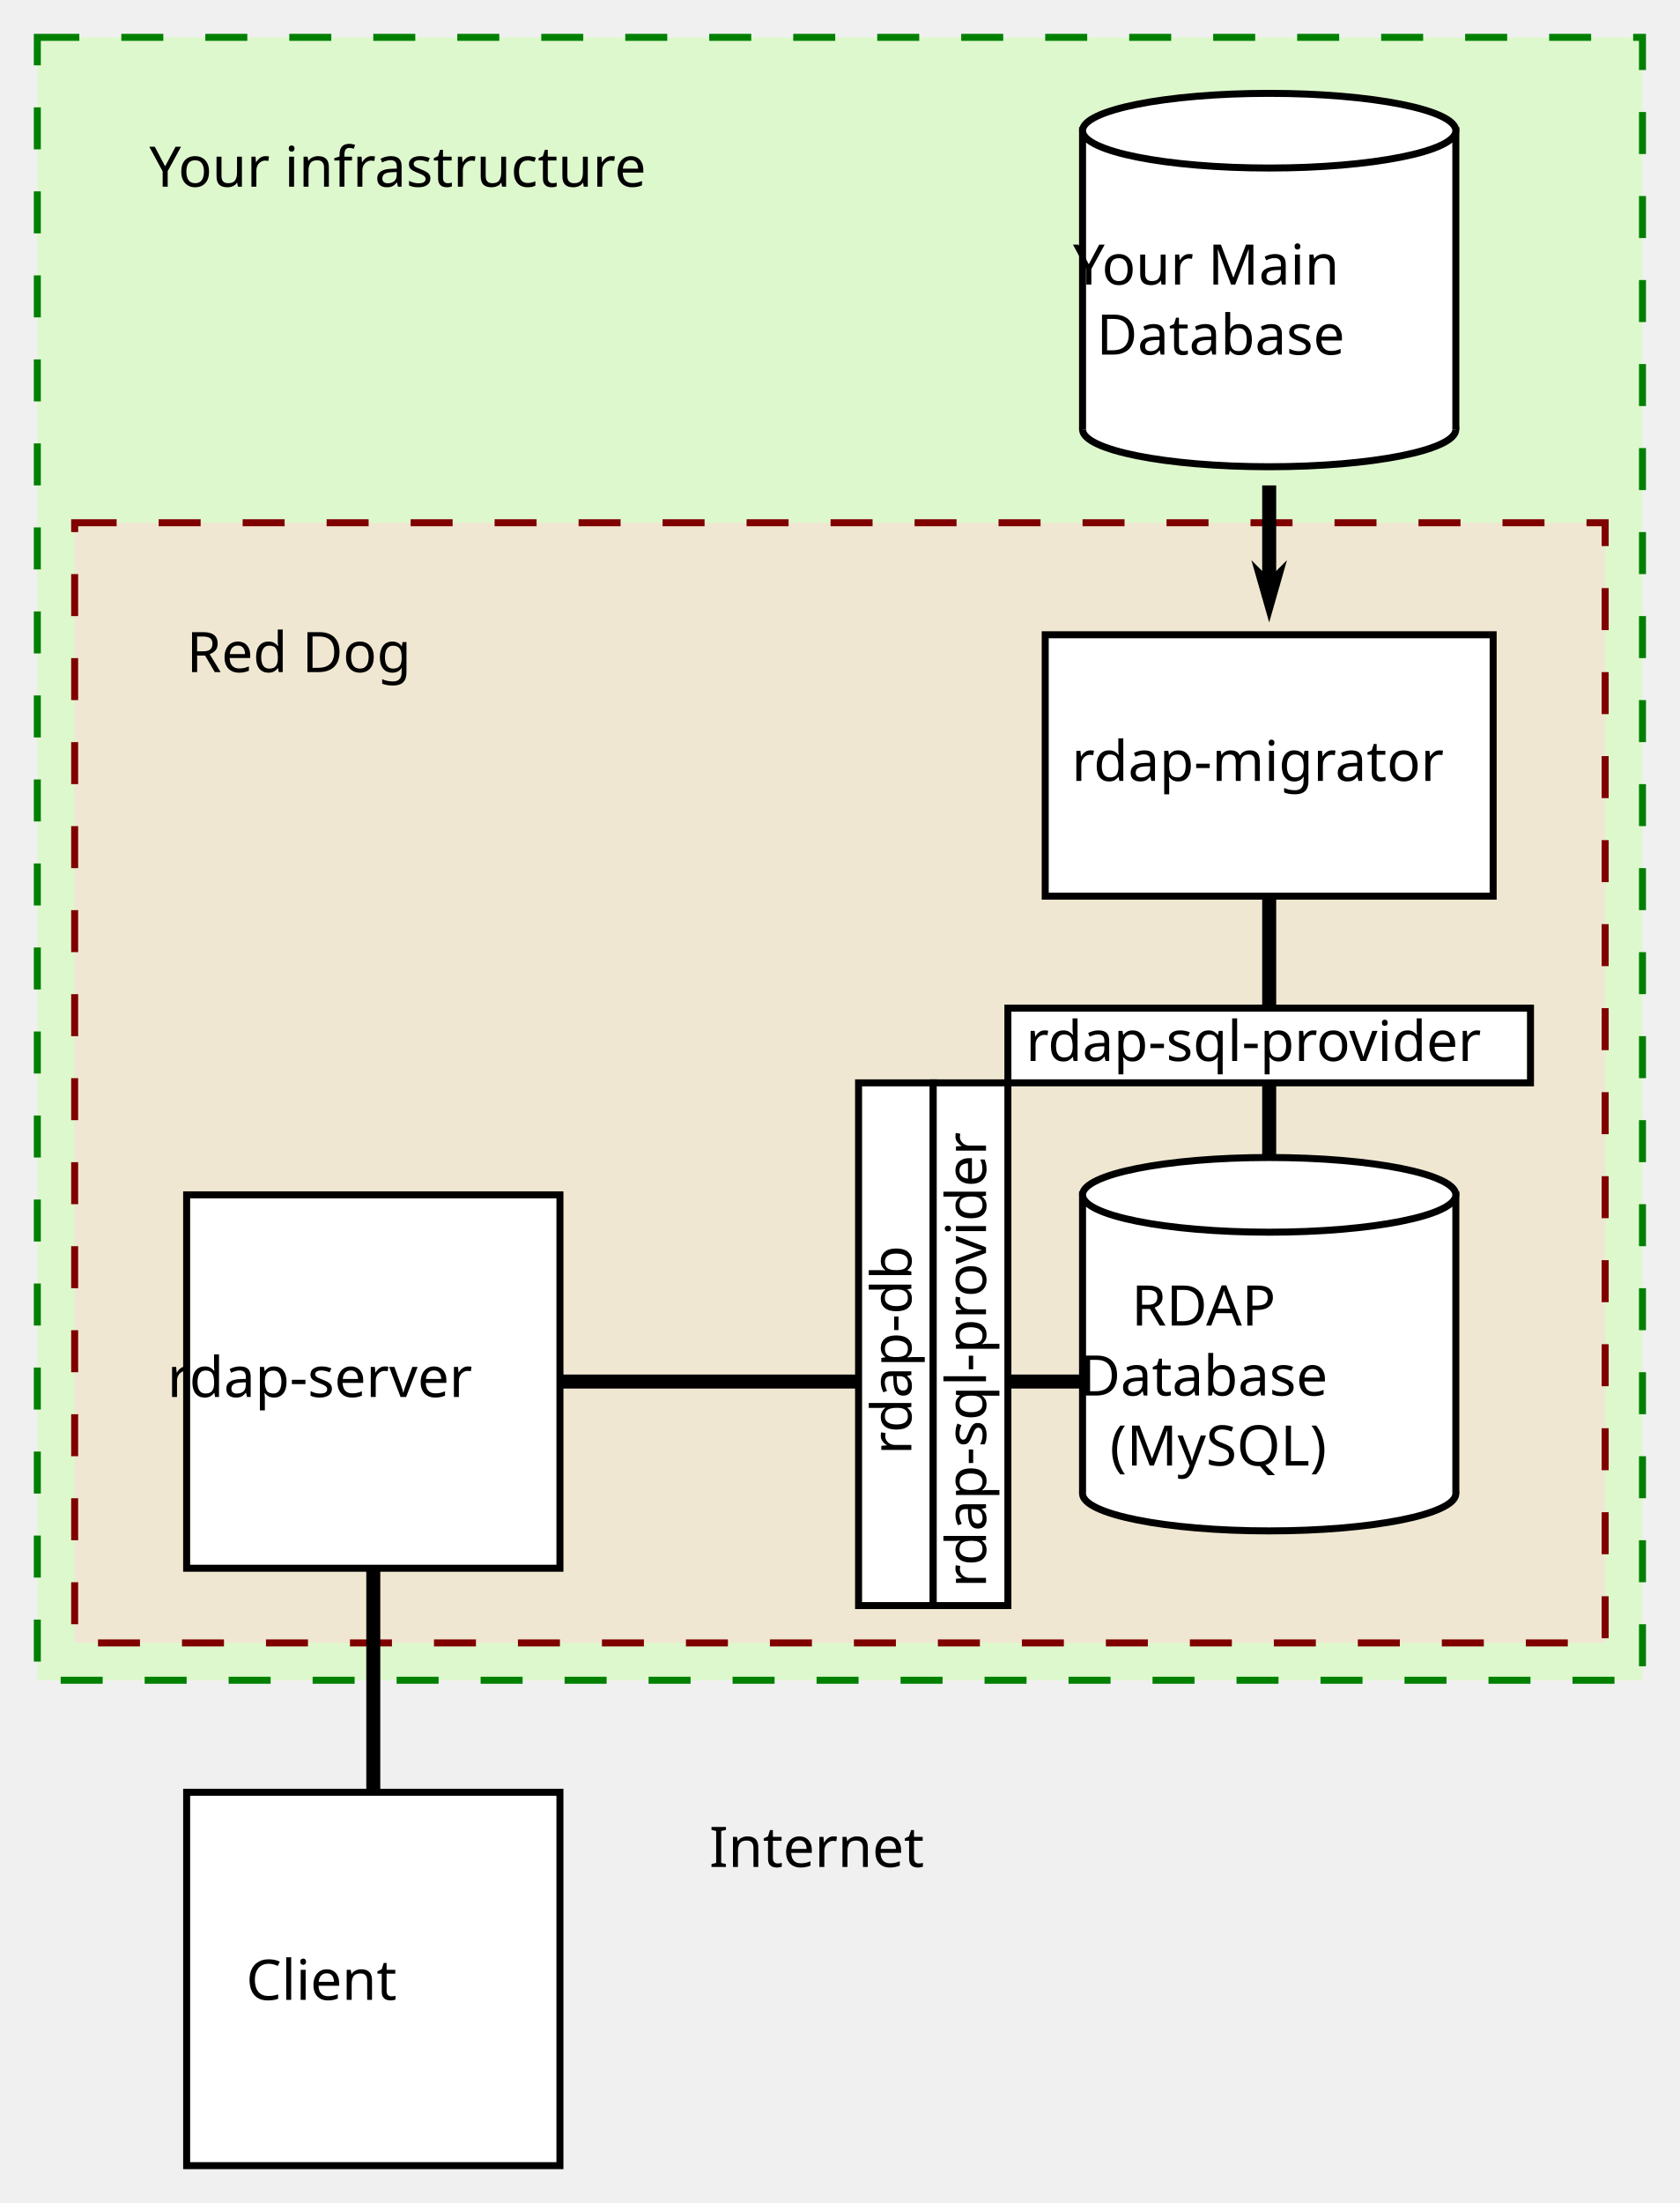
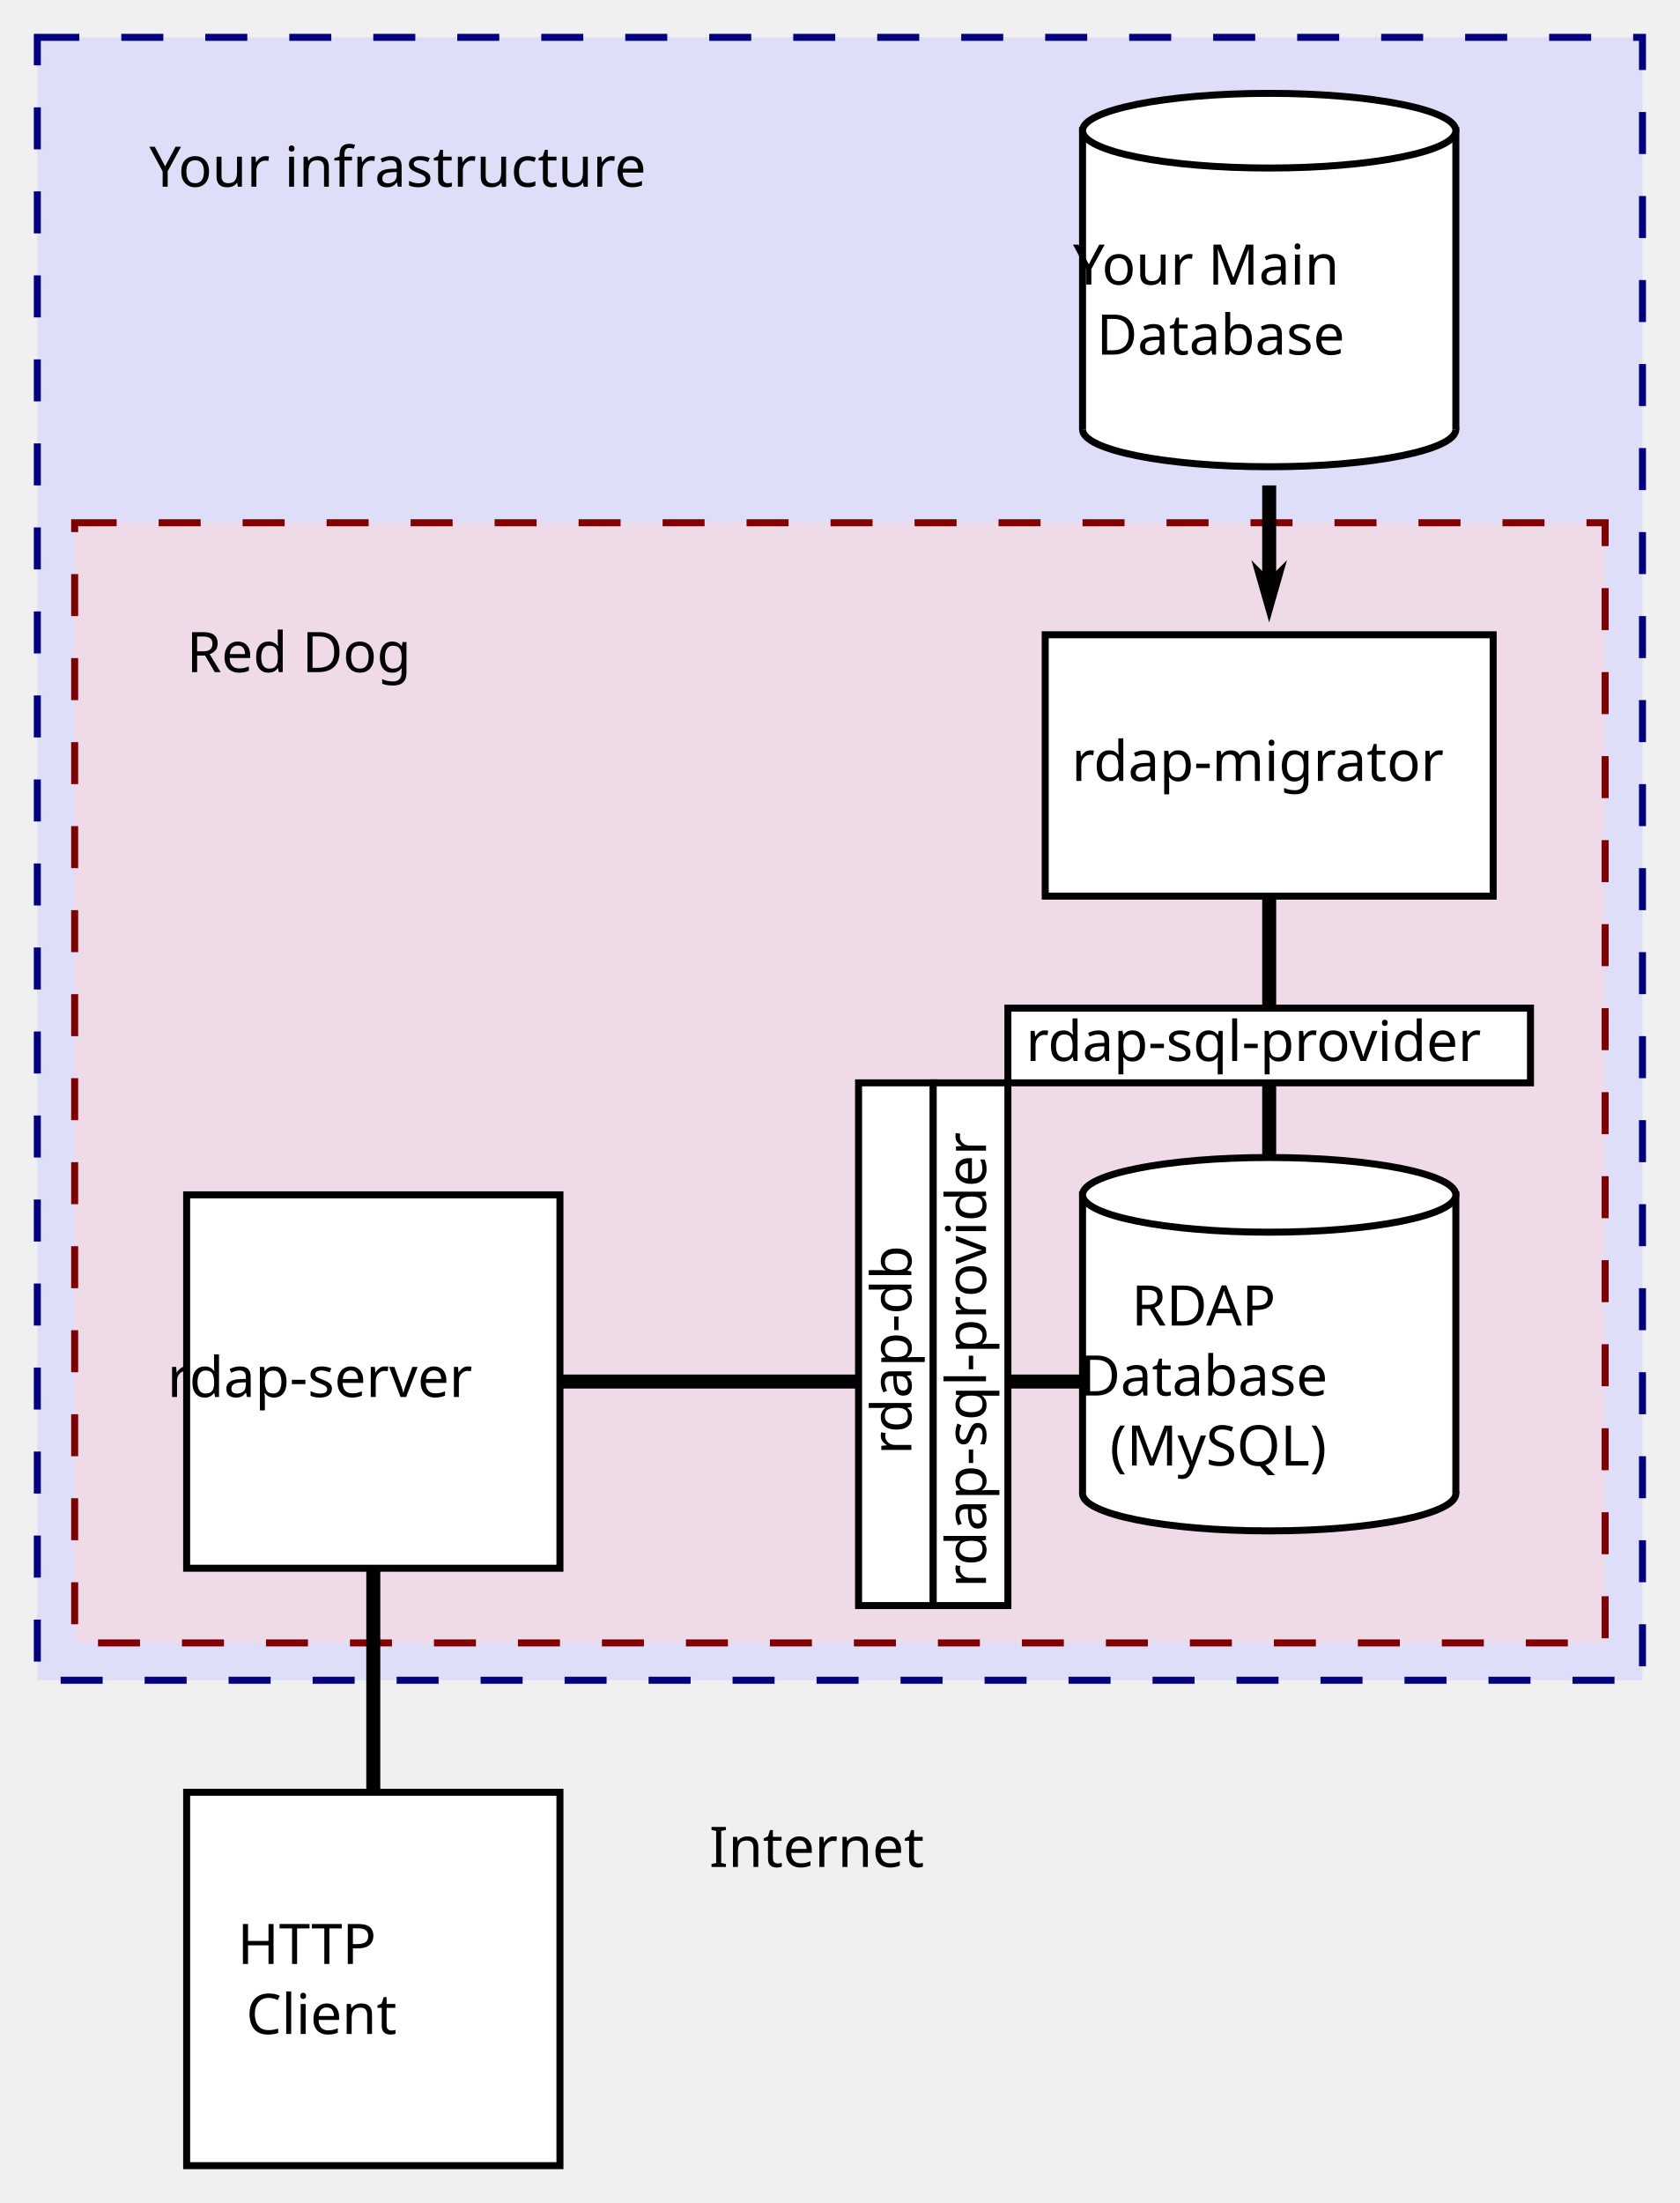
<svg xmlns="http://www.w3.org/2000/svg" width="360" height="472" id="svg2" version="1.1">
  <defs id="defs4">
    <marker orient="auto" refY="0" refX="0" id="Arrow1Send" style="overflow:visible">
      <path id="path3857" d="M 0,0 5,-5 -12.5,0 5,5 0,0 z" style="fill-rule:evenodd;stroke:#000000;stroke-width:1pt" transform="matrix(-0.2,0,0,-0.2,-1.2,0)" />
    </marker>
    <marker orient="auto" refY="0" refX="0" id="Arrow1Sstart" style="overflow:visible">
      <path id="path3854" d="M 0,0 5,-5 -12.5,0 5,5 0,0 z" style="fill-rule:evenodd;stroke:#000000;stroke-width:1pt" transform="matrix(0.2,0,0,0.2,1.2,0)" />
    </marker>
    <marker orient="auto" refY="0" refX="0" id="Arrow1Lstart" style="overflow:visible">
      <path id="path3842" d="M 0,0 5,-5 -12.5,0 5,5 0,0 z" style="fill-rule:evenodd;stroke:#000000;stroke-width:1pt" transform="matrix(0.8,0,0,0.8,10,0)" />
    </marker>
  </defs>
  <g id="layer1" transform="translate(0,-580.3622)">
-     <rect style="fill:#ccffaa;fill-opacity:0.502;stroke:#008000;stroke-width:1.5;stroke-linecap:butt;stroke-linejoin:miter;stroke-miterlimit:4;stroke-opacity:1;stroke-dasharray:9, 9;stroke-dashoffset:0" id="rect3832" width="344" height="352" x="8" y="588.362" />
+     <rect style="fill:#ccccff;fill-opacity:0.502;stroke:#000080;stroke-width:1.5;stroke-linecap:butt;stroke-linejoin:miter;stroke-miterlimit:4;stroke-opacity:1;stroke-dasharray:9, 9;stroke-dashoffset:0" id="rect3832" width="344" height="352" x="8" y="588.362" />
    <rect style="fill:#ffd5d5;fill-opacity:0.502;stroke:#800000;stroke-width:1.5;stroke-linecap:butt;stroke-linejoin:miter;stroke-miterlimit:4;stroke-opacity:1;stroke-dasharray:9, 9;stroke-dashoffset:0" id="rect5604" width="328" height="240" x="16" y="692.362" />
    <g id="g3871">
      <rect y="836.362" x="40" height="80" width="80" id="rect2987" style="fill:#ffffff;fill-opacity:1;stroke:#000000;stroke-width:1.5;stroke-linecap:butt;stroke-linejoin:miter;stroke-miterlimit:4;stroke-opacity:1;stroke-dasharray:none;stroke-dashoffset:0" />
      <text id="text2989" y="879.673" x="79.461" style="font-size:12px;font-style:normal;font-weight:normal;text-align:center;line-height:125%;letter-spacing:0px;word-spacing:0px;text-anchor:middle;fill:#000000;fill-opacity:1;stroke:none;font-family:Sans" xml:space="preserve">
        <tspan id="tspan3005" y="879.673" x="79.461">rdap-server</tspan>
      </text>
    </g>
    <g id="g3813" transform="translate(-136.1904,52.47363)">
      <rect y="911.889" x="176.19" height="80" width="80" id="rect3013" style="fill:#ffffff;fill-opacity:1;stroke:#000000;stroke-width:1.5;stroke-linecap:butt;stroke-linejoin:miter;stroke-miterlimit:4;stroke-opacity:1;stroke-dasharray:none;stroke-dashoffset:0" />
-       <text id="text2993" y="956.362" x="216" style="font-size:12px;font-style:normal;font-weight:normal;text-align:center;line-height:125%;letter-spacing:0px;word-spacing:0px;text-anchor:middle;fill:#000000;fill-opacity:1;stroke:none;font-family:Sans" xml:space="preserve">
-         <tspan y="956.362" x="216" id="tspan2995">Client</tspan>
+       <text id="text2993" y="948.678" x="216" style="font-size:12px;font-style:normal;font-weight:normal;text-align:center;line-height:125%;letter-spacing:0px;word-spacing:0px;text-anchor:middle;fill:#000000;fill-opacity:1;stroke:none;font-family:Sans" xml:space="preserve">
+         <tspan y="948.678" x="216" id="tspan2995">HTTP</tspan>
+         <tspan y="963.678" x="216" id="tspan3826">Client</tspan>
      </text>
    </g>
    <path style="fill:none;stroke:#000000;stroke-width:3;stroke-linecap:butt;stroke-linejoin:miter;stroke-miterlimit:4;stroke-opacity:1;stroke-dasharray:none;marker-end:none" d="m 272,772.362 0,56" id="path4630" />
    <g id="g3862">
      <path transform="translate(-88,556.3622)" d="m 400,344 c 0,4.418 -17.909,8 -40,8 -22.091,0 -40,-3.582 -40,-8 0,-4.418 17.909,-8 40,-8 22.091,0 40,3.582 40,8 z" id="path3023" style="fill:#ffffff;fill-opacity:1;stroke:#000000;stroke-width:1.5;stroke-linecap:butt;stroke-linejoin:miter;stroke-miterlimit:4;stroke-opacity:1;stroke-dasharray:none;stroke-dashoffset:0" />
      <path id="rect3019" d="m 232,900.362 0,-64 80,0 0,64" style="fill:#ffffff;fill-opacity:1;stroke:#000000;stroke-width:1.5;stroke-linecap:butt;stroke-linejoin:miter;stroke-miterlimit:4;stroke-opacity:1;stroke-dashoffset:0" />
      <text id="text3001" y="864.362" x="272" style="font-size:12px;font-style:normal;font-weight:normal;text-align:center;line-height:125%;letter-spacing:0px;word-spacing:0px;text-anchor:middle;fill:#000000;fill-opacity:1;stroke:none;font-family:Sans" xml:space="preserve">
        <tspan id="tspan3009" y="864.362" x="272">RDAP</tspan>
        <tspan y="879.362" x="272" id="tspan4380">Database</tspan>
        <tspan y="894.362" x="272" id="tspan3804">(MySQL)</tspan>
      </text>
      <path transform="translate(-88,548.3622)" d="m 400,288 c 0,4.418 -17.909,8 -40,8 -22.091,0 -40,-3.582 -40,-8 0,-4.418 17.909,-8 40,-8 22.091,0 40,3.582 40,8 z" id="path3021" style="fill:#ffffff;fill-opacity:1;stroke:#000000;stroke-width:1.5;stroke-linecap:butt;stroke-linejoin:miter;stroke-miterlimit:4;stroke-opacity:1;stroke-dasharray:none;stroke-dashoffset:0" />
    </g>
    <path style="fill:none;stroke:#000000;stroke-width:3;stroke-linecap:butt;stroke-linejoin:miter;stroke-miterlimit:4;stroke-opacity:1;stroke-dasharray:none;marker-start:none;marker-end:none" d="m 120,876.362 112,0" id="path3834" />
    <path style="fill:none;stroke:#000000;stroke-width:3;stroke-linecap:butt;stroke-linejoin:miter;stroke-miterlimit:4;stroke-opacity:1;stroke-dasharray:none;marker-start:none;marker-end:none" d="m 80,964.362 0,-48" id="path3836" />
    <g id="g4820" transform="translate(16,0)">
      <rect y="796.362" x="200" height="16" width="112" id="rect3008" style="fill:#ffffff;stroke:#000000;stroke-width:1.5;stroke-linecap:butt;stroke-linejoin:miter;stroke-miterlimit:4;stroke-opacity:1;stroke-dasharray:none;stroke-dashoffset:0" />
      <text id="text3796" y="807.673" x="203.852" style="font-size:12px;font-style:normal;font-weight:normal;line-height:125%;letter-spacing:0px;word-spacing:0px;fill:#000000;fill-opacity:1;stroke:none;font-family:Sans" xml:space="preserve">
        <tspan y="807.673" x="203.852" id="tspan3798">rdap-sql-provider</tspan>
      </text>
    </g>
    <g id="g3876">
      <rect y="716.362" x="224" height="56" width="96" id="rect3806" style="fill:#ffffff;fill-opacity:1;stroke:#000000;stroke-width:1.5;stroke-linecap:butt;stroke-linejoin:miter;stroke-miterlimit:4;stroke-opacity:1;stroke-dasharray:none;stroke-dashoffset:0" />
      <text id="text3808" y="747.673" x="229.66" style="font-size:12px;font-style:normal;font-weight:normal;line-height:125%;letter-spacing:0px;word-spacing:0px;fill:#000000;fill-opacity:1;stroke:none;font-family:Sans" xml:space="preserve">
        <tspan y="747.673" x="229.66" id="tspan3810">rdap-migrator</tspan>
      </text>
    </g>
    <g id="g3884">
-       <path style="fill:#ffffff;fill-opacity:1;stroke:#000000;stroke-width:1.5;stroke-linecap:butt;stroke-linejoin:miter;stroke-miterlimit:4;stroke-opacity:1;stroke-dasharray:none;stroke-dashoffset:0" id="path4848" d="m 400,344 a 40,8 0 1 1 -80,0 40,8 0 1 1 80,0 z" transform="translate(-88,328.3622)" />
+       <path style="fill:#ffffff;fill-opacity:1;stroke:#000000;stroke-width:1.5;stroke-linecap:butt;stroke-linejoin:miter;stroke-miterlimit:4;stroke-opacity:1;stroke-dasharray:none;stroke-dashoffset:0" id="path4848" d="m 400,344 c 0,4.418 -17.909,8 -40,8 -22.091,0 -40,-3.582 -40,-8 0,-4.418 17.909,-8 40,-8 22.091,0 40,3.582 40,8 z" transform="translate(-88,328.3622)" />
      <path style="fill:#ffffff;fill-opacity:1;stroke:#000000;stroke-width:1.5;stroke-linecap:butt;stroke-linejoin:miter;stroke-miterlimit:4;stroke-opacity:1;stroke-dashoffset:0" d="m 232,672.362 0,-64 80,0 0,64" id="path4850" />
-       <path style="fill:#ffffff;fill-opacity:1;stroke:#000000;stroke-width:1.5;stroke-linecap:butt;stroke-linejoin:miter;stroke-miterlimit:4;stroke-opacity:1;stroke-dasharray:none;stroke-dashoffset:0" id="path4858" d="m 400,288 a 40,8 0 1 1 -80,0 40,8 0 1 1 80,0 z" transform="translate(-88,320.3622)" />
+       <path style="fill:#ffffff;fill-opacity:1;stroke:#000000;stroke-width:1.5;stroke-linecap:butt;stroke-linejoin:miter;stroke-miterlimit:4;stroke-opacity:1;stroke-dasharray:none;stroke-dashoffset:0" id="path4858" d="m 400,288 c 0,4.418 -17.909,8 -40,8 -22.091,0 -40,-3.582 -40,-8 0,-4.418 17.909,-8 40,-8 22.091,0 40,3.582 40,8 z" transform="translate(-88,320.3622)" />
      <text xml:space="preserve" style="font-size:12px;font-style:normal;font-weight:normal;text-align:center;line-height:125%;letter-spacing:0px;word-spacing:0px;text-anchor:middle;fill:#000000;fill-opacity:1;stroke:none;font-family:Sans" x="272.527" y="641.336" id="text3835">
        <tspan x="272.527" y="641.336" id="tspan3845">Your Main</tspan>
        <tspan x="272.527" y="656.336" id="tspan3847">Database</tspan>
      </text>
    </g>
    <path style="fill:none;stroke:#000000;stroke-width:3;stroke-linecap:butt;stroke-linejoin:miter;stroke-miterlimit:4;stroke-opacity:1;stroke-dasharray:none;marker-end:url(#Arrow1Send)" d="m 272,684.362 0,24" id="path4442" />
    <g id="g4825" transform="matrix(0,-1,1,0,-612.3622,1124.362)">
      <rect style="fill:#ffffff;stroke:#000000;stroke-width:1.5;stroke-linecap:butt;stroke-linejoin:miter;stroke-miterlimit:4;stroke-opacity:1;stroke-dasharray:none;stroke-dashoffset:0" id="rect4827" width="112" height="16" x="200" y="796.362" />
      <text xml:space="preserve" style="font-size:12px;font-style:normal;font-weight:normal;line-height:125%;letter-spacing:0px;word-spacing:0px;fill:#000000;fill-opacity:1;stroke:none;font-family:Sans" x="232.334" y="807.673" id="text4829">
        <tspan id="tspan4831" x="232.334" y="807.673">rdap-db</tspan>
      </text>
    </g>
    <text xml:space="preserve" style="font-size:12px;font-style:normal;font-weight:normal;line-height:125%;letter-spacing:0px;word-spacing:0px;fill:#000000;fill-opacity:1;stroke:none;font-family:Sans" x="40" y="724.362" id="text5606">
      <tspan id="tspan5608" x="40" y="724.362">Red Dog</tspan>
    </text>
    <text xml:space="preserve" style="font-size:12px;font-style:normal;font-weight:normal;line-height:125%;letter-spacing:0px;word-spacing:0px;fill:#000000;fill-opacity:1;stroke:none;font-family:Sans" x="32" y="620.362" id="text5610">
      <tspan id="tspan5612" x="32" y="620.362">Your infrastructure</tspan>
    </text>
    <text xml:space="preserve" style="font-size:12px;font-style:normal;font-weight:normal;line-height:125%;letter-spacing:0px;word-spacing:0px;fill:#000000;fill-opacity:1;stroke:none;font-family:Sans" x="152" y="980.362" id="text3032">
      <tspan id="tspan3034" x="152" y="980.362">Internet</tspan>
    </text>
    <g transform="matrix(0,-1,1,0,-596.3622,1124.362)" id="g3819">
      <rect y="796.362" x="200" height="16" width="112" id="rect3821" style="fill:#ffffff;stroke:#000000;stroke-width:1.5;stroke-linecap:butt;stroke-linejoin:miter;stroke-miterlimit:4;stroke-opacity:1;stroke-dasharray:none;stroke-dashoffset:0" />
      <text id="text3823" y="807.673" x="203.852" style="font-size:12px;font-style:normal;font-weight:normal;line-height:125%;letter-spacing:0px;word-spacing:0px;fill:#000000;fill-opacity:1;stroke:none;font-family:Sans" xml:space="preserve">
        <tspan y="807.673" x="203.852" id="tspan3825">rdap-sql-provider</tspan>
      </text>
    </g>
  </g>
</svg>
